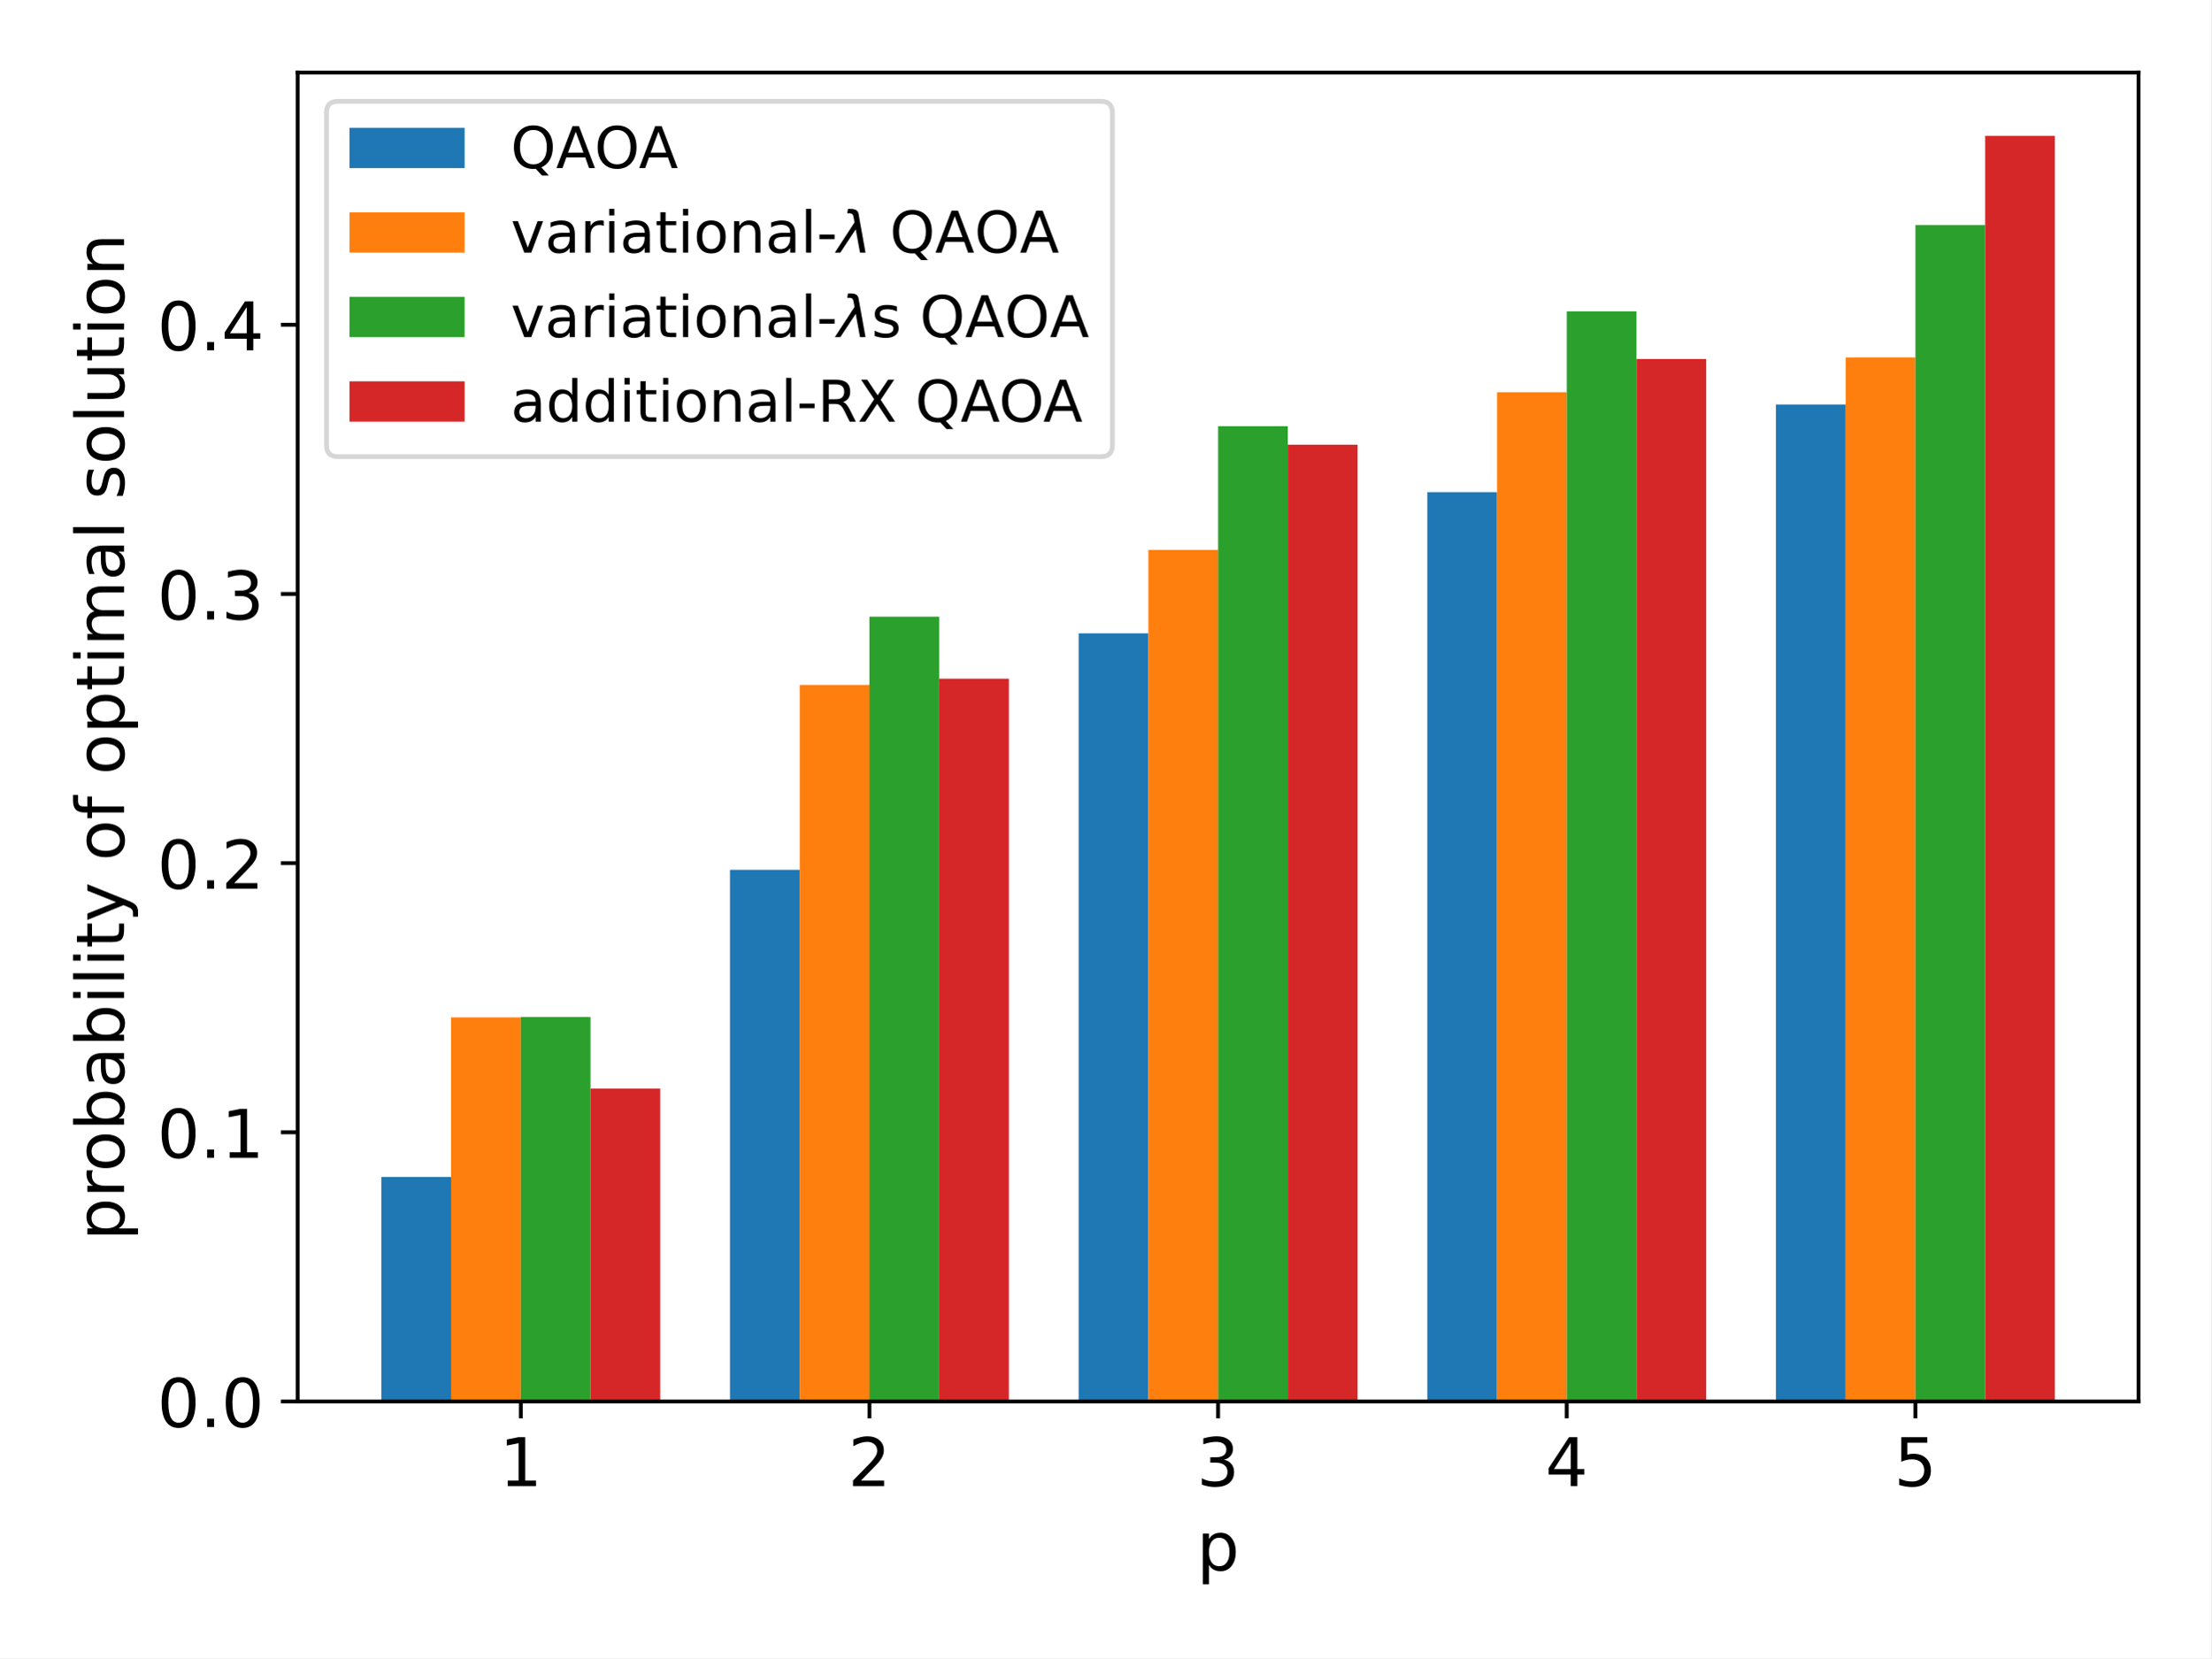
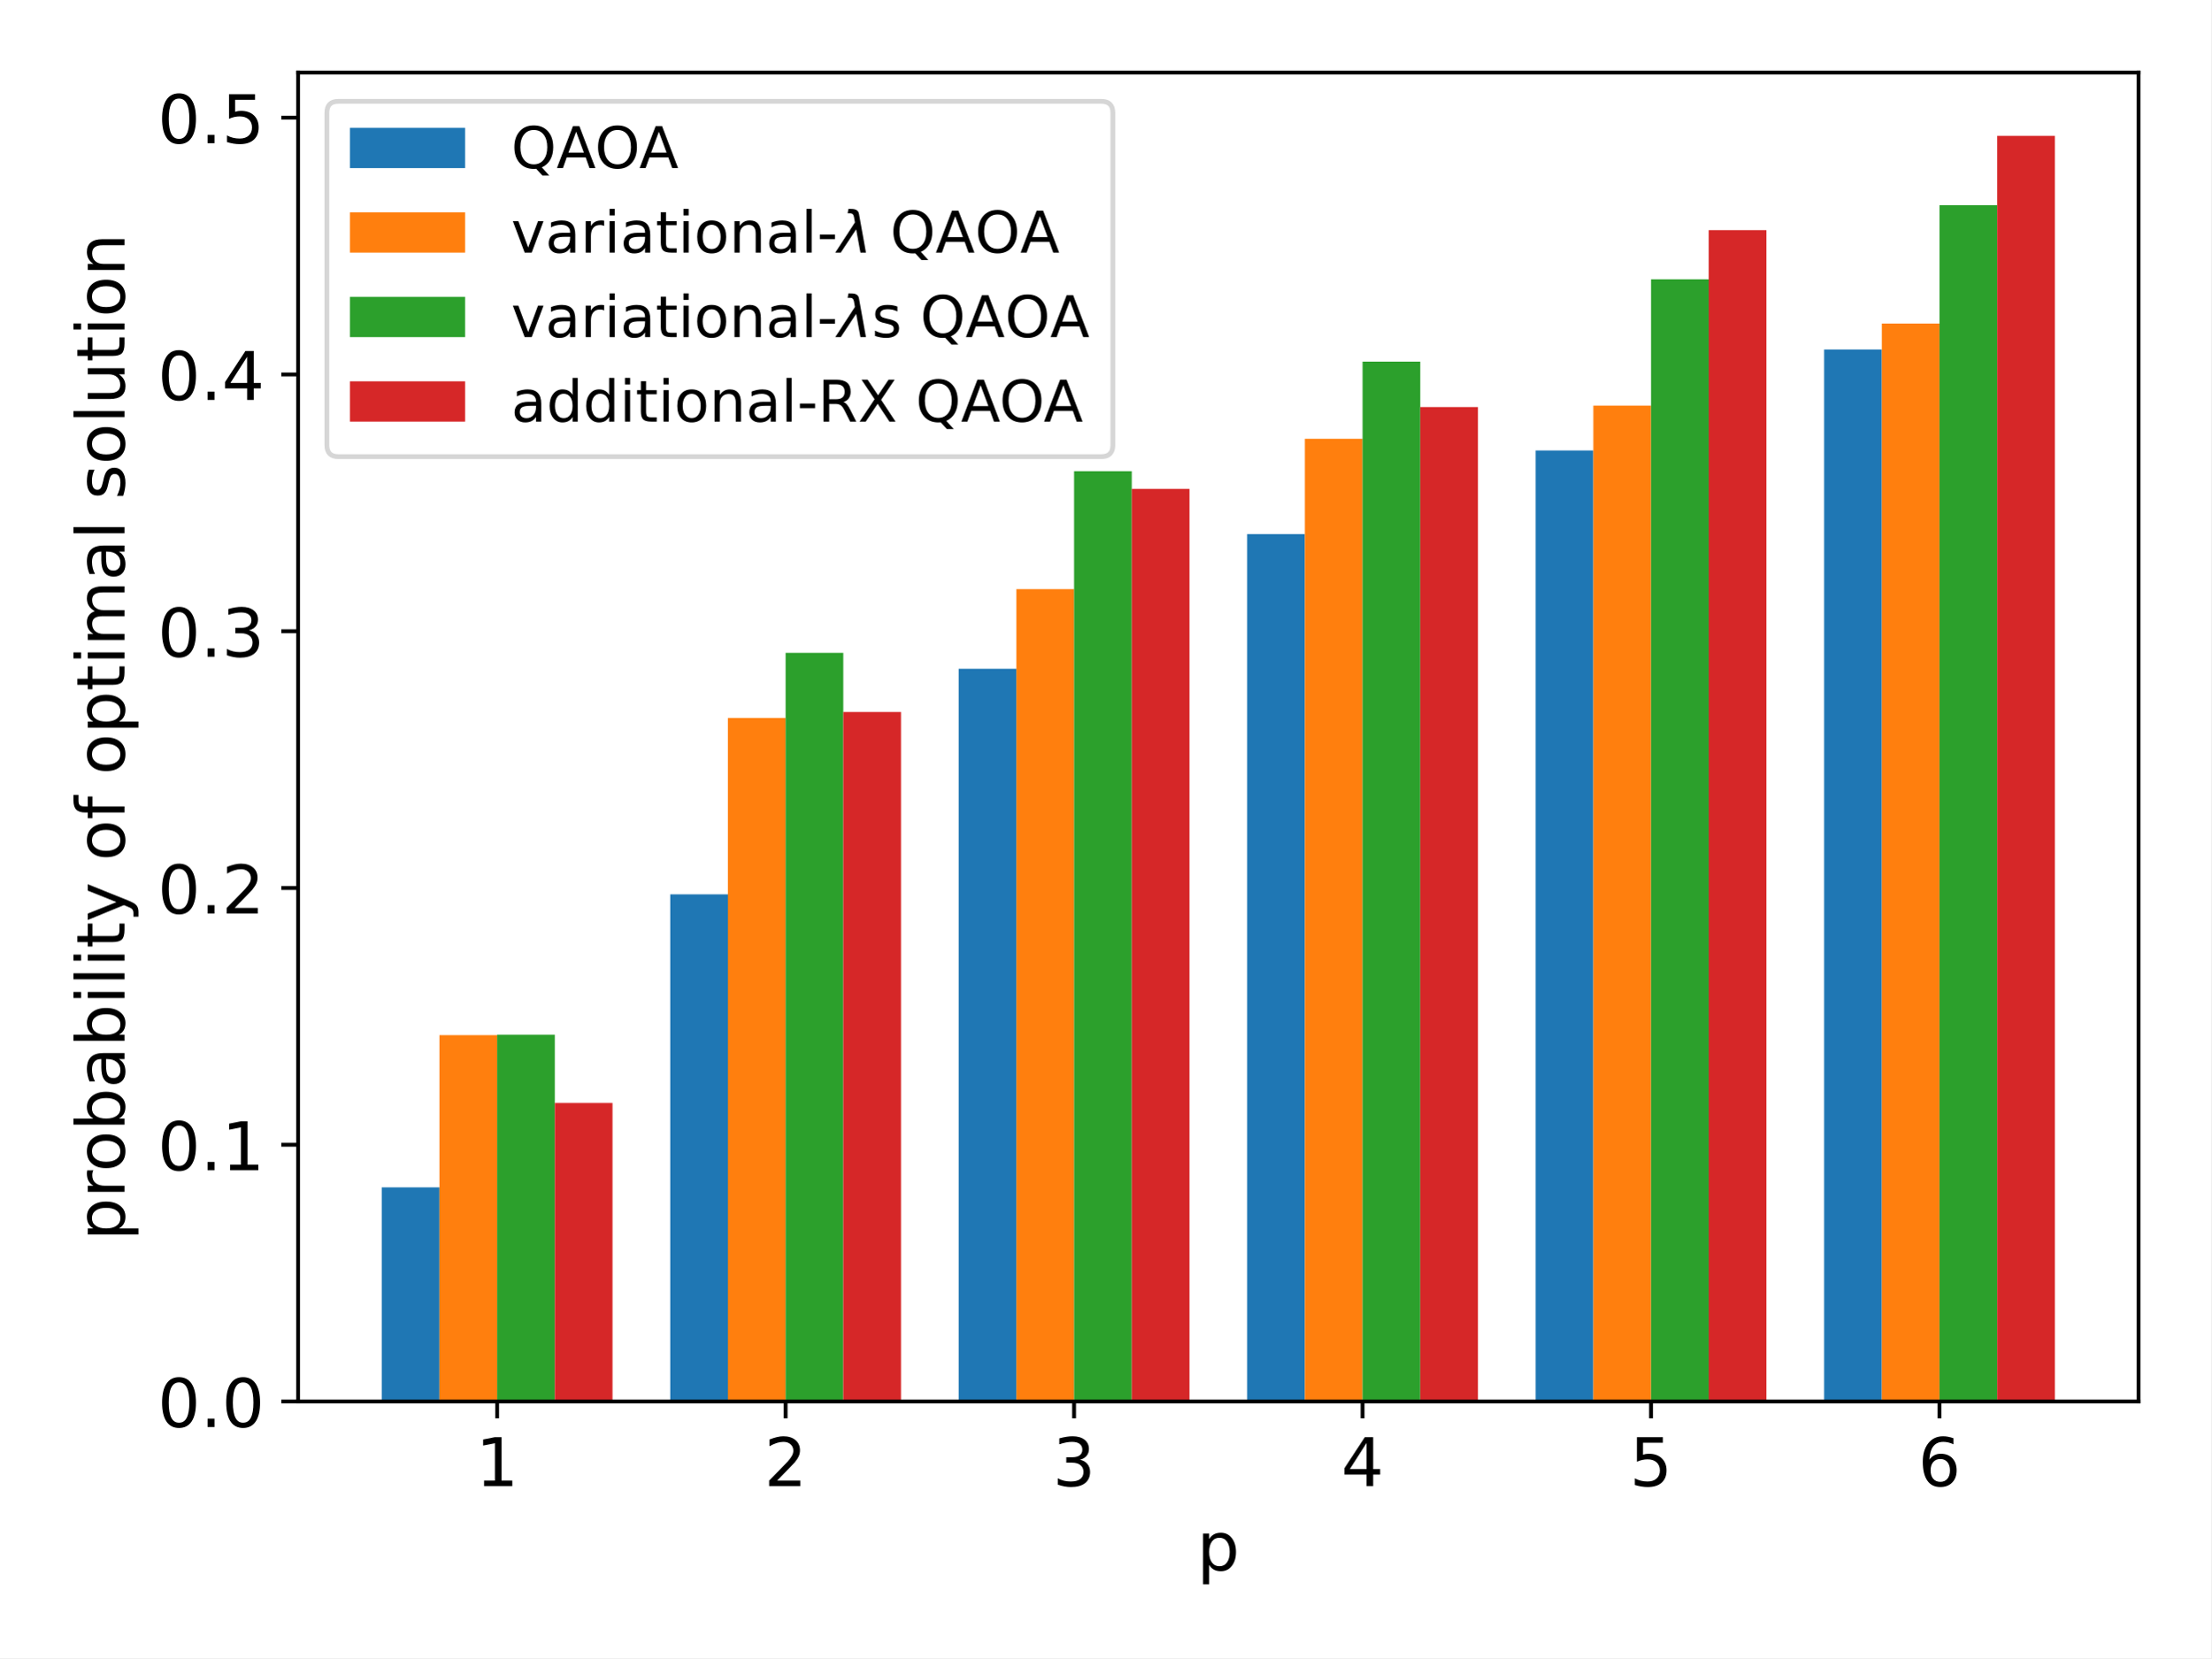
<svg xmlns="http://www.w3.org/2000/svg" xmlns:xlink="http://www.w3.org/1999/xlink" width="460.8pt" height="345.6pt" viewBox="0 0 460.8 345.6" version="1.1">
  <defs>
    <style type="text/css">*{stroke-linejoin: round; stroke-linecap: butt}</style>
  </defs>
  <g id="figure_1">
    <g id="patch_1">
      <path d="M 0 345.6  L 460.8 345.6  L 460.8 0  L 0 0  z " style="fill: #ffffff" />
    </g>
    <g id="axes_1">
      <g id="patch_2">
-         <path d="M 62.03 292.12  L 445.68 292.12  L 445.68 15.12  L 62.03 15.12  z " style="fill: #ffffff" />
+         <path d="M 62.12 292.12  L 445.68 292.12  L 445.68 15.12  L 62.12 15.12  z " style="fill: #ffffff" />
      </g>
      <g id="patch_3">
-         <path d="M 79.469 292.12  L 94.001 292.12  L 94.001 245.32  L 79.469 245.32  z " clip-path="url(#p5795b31e50)" style="fill: #1f77b4" />
+         <path d="M 79.555 292.12  L 91.578 292.12  L 91.578 247.479  L 79.555 247.479  z " clip-path="url(#p1ea54027b6)" style="fill: #1f77b4" />
      </g>
      <g id="patch_4">
-         <path d="M 152.13 292.12  L 166.662 292.12  L 166.662 181.302  L 152.13 181.302  z " clip-path="url(#p5795b31e50)" style="fill: #1f77b4" />
+         <path d="M 139.674 292.12  L 151.697 292.12  L 151.697 186.413  L 139.674 186.413  z " clip-path="url(#p1ea54027b6)" style="fill: #1f77b4" />
      </g>
      <g id="patch_5">
-         <path d="M 224.791 292.12  L 239.323 292.12  L 239.323 132.013  L 224.791 132.013  z " clip-path="url(#p5795b31e50)" style="fill: #1f77b4" />
+         <path d="M 199.793 292.12  L 211.817 292.12  L 211.817 139.397  L 199.793 139.397  z " clip-path="url(#p1ea54027b6)" style="fill: #1f77b4" />
      </g>
      <g id="patch_6">
-         <path d="M 297.452 292.12  L 311.984 292.12  L 311.984 102.574  L 297.452 102.574  z " clip-path="url(#p5795b31e50)" style="fill: #1f77b4" />
+         <path d="M 259.912 292.12  L 271.936 292.12  L 271.936 111.316  L 259.912 111.316  z " clip-path="url(#p1ea54027b6)" style="fill: #1f77b4" />
      </g>
      <g id="patch_7">
-         <path d="M 370.113 292.12  L 384.645 292.12  L 384.645 84.305  L 370.113 84.305  z " clip-path="url(#p5795b31e50)" style="fill: #1f77b4" />
+         <path d="M 320.031 292.12  L 332.055 292.12  L 332.055 93.889  L 320.031 93.889  z " clip-path="url(#p1ea54027b6)" style="fill: #1f77b4" />
      </g>
      <g id="patch_8">
-         <path d="M 94.001 292.12  L 108.533 292.12  L 108.533 212.054  L 94.001 212.054  z " clip-path="url(#p5795b31e50)" style="fill: #ff7f0e" />
+         <path d="M 380.15 292.12  L 392.174 292.12  L 392.174 72.842  L 380.15 72.842  z " clip-path="url(#p1ea54027b6)" style="fill: #1f77b4" />
      </g>
      <g id="patch_9">
-         <path d="M 166.662 292.12  L 181.194 292.12  L 181.194 142.756  L 166.662 142.756  z " clip-path="url(#p5795b31e50)" style="fill: #ff7f0e" />
+         <path d="M 91.578 292.12  L 103.602 292.12  L 103.602 215.747  L 91.578 215.747  z " clip-path="url(#p1ea54027b6)" style="fill: #ff7f0e" />
      </g>
      <g id="patch_10">
-         <path d="M 239.323 292.12  L 253.855 292.12  L 253.855 114.613  L 239.323 114.613  z " clip-path="url(#p5795b31e50)" style="fill: #ff7f0e" />
+         <path d="M 151.697 292.12  L 163.721 292.12  L 163.721 149.645  L 151.697 149.645  z " clip-path="url(#p1ea54027b6)" style="fill: #ff7f0e" />
      </g>
      <g id="patch_11">
-         <path d="M 311.984 292.12  L 326.516 292.12  L 326.516 81.758  L 311.984 81.758  z " clip-path="url(#p5795b31e50)" style="fill: #ff7f0e" />
+         <path d="M 211.817 292.12  L 223.84 292.12  L 223.84 122.799  L 211.817 122.799  z " clip-path="url(#p1ea54027b6)" style="fill: #ff7f0e" />
      </g>
      <g id="patch_12">
-         <path d="M 384.645 292.12  L 399.177 292.12  L 399.177 74.5  L 384.645 74.5  z " clip-path="url(#p5795b31e50)" style="fill: #ff7f0e" />
+         <path d="M 271.936 292.12  L 283.96 292.12  L 283.96 91.459  L 271.936 91.459  z " clip-path="url(#p1ea54027b6)" style="fill: #ff7f0e" />
      </g>
      <g id="patch_13">
-         <path d="M 108.533 292.12  L 123.065 292.12  L 123.065 211.984  L 108.533 211.984  z " clip-path="url(#p5795b31e50)" style="fill: #2ca02c" />
+         <path d="M 332.055 292.12  L 344.079 292.12  L 344.079 84.536  L 332.055 84.536  z " clip-path="url(#p1ea54027b6)" style="fill: #ff7f0e" />
      </g>
      <g id="patch_14">
-         <path d="M 181.194 292.12  L 195.726 292.12  L 195.726 128.535  L 181.194 128.535  z " clip-path="url(#p5795b31e50)" style="fill: #2ca02c" />
+         <path d="M 392.174 292.12  L 404.198 292.12  L 404.198 67.433  L 392.174 67.433  z " clip-path="url(#p1ea54027b6)" style="fill: #ff7f0e" />
      </g>
      <g id="patch_15">
-         <path d="M 253.855 292.12  L 268.387 292.12  L 268.387 88.836  L 253.855 88.836  z " clip-path="url(#p5795b31e50)" style="fill: #2ca02c" />
+         <path d="M 103.602 292.12  L 115.626 292.12  L 115.626 215.68  L 103.602 215.68  z " clip-path="url(#p1ea54027b6)" style="fill: #2ca02c" />
      </g>
      <g id="patch_16">
-         <path d="M 326.516 292.12  L 341.048 292.12  L 341.048 64.898  L 326.516 64.898  z " clip-path="url(#p5795b31e50)" style="fill: #2ca02c" />
+         <path d="M 163.721 292.12  L 175.745 292.12  L 175.745 136.08  L 163.721 136.08  z " clip-path="url(#p1ea54027b6)" style="fill: #2ca02c" />
      </g>
      <g id="patch_17">
-         <path d="M 399.177 292.12  L 413.709 292.12  L 413.709 46.9  L 399.177 46.9  z " clip-path="url(#p5795b31e50)" style="fill: #2ca02c" />
+         <path d="M 223.84 292.12  L 235.864 292.12  L 235.864 98.211  L 223.84 98.211  z " clip-path="url(#p1ea54027b6)" style="fill: #2ca02c" />
      </g>
      <g id="patch_18">
-         <path d="M 123.065 292.12  L 137.597 292.12  L 137.597 226.894  L 123.065 226.894  z " clip-path="url(#p5795b31e50)" style="fill: #d62728" />
+         <path d="M 283.96 292.12  L 295.983 292.12  L 295.983 75.378  L 283.96 75.378  z " clip-path="url(#p1ea54027b6)" style="fill: #2ca02c" />
      </g>
      <g id="patch_19">
-         <path d="M 195.726 292.12  L 210.258 292.12  L 210.258 141.458  L 195.726 141.458  z " clip-path="url(#p5795b31e50)" style="fill: #d62728" />
+         <path d="M 344.079 292.12  L 356.103 292.12  L 356.103 58.209  L 344.079 58.209  z " clip-path="url(#p1ea54027b6)" style="fill: #2ca02c" />
      </g>
      <g id="patch_20">
-         <path d="M 268.387 292.12  L 282.919 292.12  L 282.919 92.691  L 268.387 92.691  z " clip-path="url(#p5795b31e50)" style="fill: #d62728" />
+         <path d="M 404.198 292.12  L 416.222 292.12  L 416.222 42.761  L 404.198 42.761  z " clip-path="url(#p1ea54027b6)" style="fill: #2ca02c" />
      </g>
      <g id="patch_21">
-         <path d="M 341.048 292.12  L 355.58 292.12  L 355.58 74.822  L 341.048 74.822  z " clip-path="url(#p5795b31e50)" style="fill: #d62728" />
+         <path d="M 115.626 292.12  L 127.65 292.12  L 127.65 229.902  L 115.626 229.902  z " clip-path="url(#p1ea54027b6)" style="fill: #d62728" />
      </g>
      <g id="patch_22">
-         <path d="M 413.709 292.12  L 428.241 292.12  L 428.241 28.31  L 413.709 28.31  z " clip-path="url(#p5795b31e50)" style="fill: #d62728" />
+         <path d="M 175.745 292.12  L 187.769 292.12  L 187.769 148.407  L 175.745 148.407  z " clip-path="url(#p1ea54027b6)" style="fill: #d62728" />
+       </g>
+       <g id="patch_23">
+         <path d="M 235.864 292.12  L 247.888 292.12  L 247.888 101.888  L 235.864 101.888  z " clip-path="url(#p1ea54027b6)" style="fill: #d62728" />
+       </g>
+       <g id="patch_24">
+         <path d="M 295.983 292.12  L 308.007 292.12  L 308.007 84.844  L 295.983 84.844  z " clip-path="url(#p1ea54027b6)" style="fill: #d62728" />
+       </g>
+       <g id="patch_25">
+         <path d="M 356.103 292.12  L 368.126 292.12  L 368.126 47.97  L 356.103 47.97  z " clip-path="url(#p1ea54027b6)" style="fill: #d62728" />
+       </g>
+       <g id="patch_26">
+         <path d="M 416.222 292.12  L 428.245 292.12  L 428.245 28.31  L 416.222 28.31  z " clip-path="url(#p1ea54027b6)" style="fill: #d62728" />
      </g>
      <g id="matplotlib.axis_1">
        <g id="xtick_1">
          <g id="line2d_1">
            <defs>
-               <path id="mc6405a1796" d="M 0 0  L 0 3.5  " style="stroke: #000000; stroke-width: 0.8" />
-             </defs>
-             <g>
-               <use xlink:href="#mc6405a1796" x="108.533" y="292.12" style="stroke: #000000; stroke-width: 0.8" />
+               <path id="m0eef3b3034" d="M 0 0  L 0 3.5  " style="stroke: #000000; stroke-width: 0.8" />
+             </defs>
+             <g>
+               <use xlink:href="#m0eef3b3034" x="103.602" y="292.12" style="stroke: #000000; stroke-width: 0.8" />
            </g>
          </g>
          <g id="text_1">
-             <g transform="translate(104.0793 309.7578) scale(0.14 -0.14)">
+             <g transform="translate(99.14844 309.7578) scale(0.14 -0.14)">
              <defs>
                <path id="DejaVuSans-31" d="M 794 531  L 1825 531  L 1825 4091  L 703 3866  L 703 4441  L 1819 4666  L 2450 4666  L 2450 531  L 3481 531  L 3481 0  L 794 0  L 794 531  z " transform="scale(0.015625)" />
              </defs>
              <use xlink:href="#DejaVuSans-31" />
            </g>
          </g>
        </g>
        <g id="xtick_2">
          <g id="line2d_2">
            <g>
-               <use xlink:href="#mc6405a1796" x="181.194" y="292.12" style="stroke: #000000; stroke-width: 0.8" />
+               <use xlink:href="#m0eef3b3034" x="163.721" y="292.12" style="stroke: #000000; stroke-width: 0.8" />
            </g>
          </g>
          <g id="text_2">
-             <g transform="translate(176.7403 309.7578) scale(0.14 -0.14)">
+             <g transform="translate(159.2676 309.7578) scale(0.14 -0.14)">
              <defs>
                <path id="DejaVuSans-32" d="M 1228 531  L 3431 531  L 3431 0  L 469 0  L 469 531  Q 828 903 1448 1529  Q 2069 2156 2228 2338  Q 2531 2678 2651 2914  Q 2772 3150 2772 3378  Q 2772 3750 2511 3984  Q 2250 4219 1831 4219  Q 1534 4219 1204 4116  Q 875 4013 500 3803  L 500 4441  Q 881 4594 1212 4672  Q 1544 4750 1819 4750  Q 2544 4750 2975 4387  Q 3406 4025 3406 3419  Q 3406 3131 3298 2873  Q 3191 2616 2906 2266  Q 2828 2175 2409 1742  Q 1991 1309 1228 531  z " transform="scale(0.015625)" />
              </defs>
              <use xlink:href="#DejaVuSans-32" />
            </g>
          </g>
        </g>
        <g id="xtick_3">
          <g id="line2d_3">
            <g>
-               <use xlink:href="#mc6405a1796" x="253.855" y="292.12" style="stroke: #000000; stroke-width: 0.8" />
+               <use xlink:href="#m0eef3b3034" x="223.84" y="292.12" style="stroke: #000000; stroke-width: 0.8" />
            </g>
          </g>
          <g id="text_3">
-             <g transform="translate(249.4013 309.7578) scale(0.14 -0.14)">
+             <g transform="translate(219.3867 309.7578) scale(0.14 -0.14)">
              <defs>
                <path id="DejaVuSans-33" d="M 2597 2516  Q 3050 2419 3304 2112  Q 3559 1806 3559 1356  Q 3559 666 3084 287  Q 2609 -91 1734 -91  Q 1441 -91 1130 -33  Q 819 25 488 141  L 488 750  Q 750 597 1062 519  Q 1375 441 1716 441  Q 2309 441 2620 675  Q 2931 909 2931 1356  Q 2931 1769 2642 2001  Q 2353 2234 1838 2234  L 1294 2234  L 1294 2753  L 1863 2753  Q 2328 2753 2575 2939  Q 2822 3125 2822 3475  Q 2822 3834 2567 4026  Q 2313 4219 1838 4219  Q 1578 4219 1281 4162  Q 984 4106 628 3988  L 628 4550  Q 988 4650 1302 4700  Q 1616 4750 1894 4750  Q 2613 4750 3031 4423  Q 3450 4097 3450 3541  Q 3450 3153 3228 2886  Q 3006 2619 2597 2516  z " transform="scale(0.015625)" />
              </defs>
              <use xlink:href="#DejaVuSans-33" />
            </g>
          </g>
        </g>
        <g id="xtick_4">
          <g id="line2d_4">
            <g>
-               <use xlink:href="#mc6405a1796" x="326.516" y="292.12" style="stroke: #000000; stroke-width: 0.8" />
+               <use xlink:href="#m0eef3b3034" x="283.96" y="292.12" style="stroke: #000000; stroke-width: 0.8" />
            </g>
          </g>
          <g id="text_4">
-             <g transform="translate(322.0622 309.7578) scale(0.14 -0.14)">
+             <g transform="translate(279.5058 309.7578) scale(0.14 -0.14)">
              <defs>
                <path id="DejaVuSans-34" d="M 2419 4116  L 825 1625  L 2419 1625  L 2419 4116  z M 2253 4666  L 3047 4666  L 3047 1625  L 3713 1625  L 3713 1100  L 3047 1100  L 3047 0  L 2419 0  L 2419 1100  L 313 1100  L 313 1709  L 2253 4666  z " transform="scale(0.015625)" />
              </defs>
              <use xlink:href="#DejaVuSans-34" />
            </g>
          </g>
        </g>
        <g id="xtick_5">
          <g id="line2d_5">
            <g>
-               <use xlink:href="#mc6405a1796" x="399.177" y="292.12" style="stroke: #000000; stroke-width: 0.8" />
+               <use xlink:href="#m0eef3b3034" x="344.079" y="292.12" style="stroke: #000000; stroke-width: 0.8" />
            </g>
          </g>
          <g id="text_5">
-             <g transform="translate(394.7232 309.7578) scale(0.14 -0.14)">
+             <g transform="translate(339.6249 309.7578) scale(0.14 -0.14)">
              <defs>
                <path id="DejaVuSans-35" d="M 691 4666  L 3169 4666  L 3169 4134  L 1269 4134  L 1269 2991  Q 1406 3038 1543 3061  Q 1681 3084 1819 3084  Q 2600 3084 3056 2656  Q 3513 2228 3513 1497  Q 3513 744 3044 326  Q 2575 -91 1722 -91  Q 1428 -91 1123 -41  Q 819 9 494 109  L 494 744  Q 775 591 1075 516  Q 1375 441 1709 441  Q 2250 441 2565 725  Q 2881 1009 2881 1497  Q 2881 1984 2565 2268  Q 2250 2553 1709 2553  Q 1456 2553 1204 2497  Q 953 2441 691 2322  L 691 4666  z " transform="scale(0.015625)" />
              </defs>
              <use xlink:href="#DejaVuSans-35" />
            </g>
          </g>
        </g>
-         <g id="text_6">
-           <g transform="translate(249.4111 327.3072) scale(0.14 -0.14)">
+         <g id="xtick_6">
+           <g id="line2d_6">
+             <g>
+               <use xlink:href="#m0eef3b3034" x="404.198" y="292.12" style="stroke: #000000; stroke-width: 0.8" />
+             </g>
+           </g>
+           <g id="text_6">
+             <g transform="translate(399.7441 309.7578) scale(0.14 -0.14)">
+               <defs>
+                 <path id="DejaVuSans-36" d="M 2113 2584  Q 1688 2584 1439 2293  Q 1191 2003 1191 1497  Q 1191 994 1439 701  Q 1688 409 2113 409  Q 2538 409 2786 701  Q 3034 994 3034 1497  Q 3034 2003 2786 2293  Q 2538 2584 2113 2584  z M 3366 4563  L 3366 3988  Q 3128 4100 2886 4159  Q 2644 4219 2406 4219  Q 1781 4219 1451 3797  Q 1122 3375 1075 2522  Q 1259 2794 1537 2939  Q 1816 3084 2150 3084  Q 2853 3084 3261 2657  Q 3669 2231 3669 1497  Q 3669 778 3244 343  Q 2819 -91 2113 -91  Q 1303 -91 875 529  Q 447 1150 447 2328  Q 447 3434 972 4092  Q 1497 4750 2381 4750  Q 2619 4750 2861 4703  Q 3103 4656 3366 4563  z " transform="scale(0.015625)" />
+               </defs>
+               <use xlink:href="#DejaVuSans-36" />
+             </g>
+           </g>
+         </g>
+         <g id="text_7">
+           <g transform="translate(249.4561 327.3072) scale(0.14 -0.14)">
            <defs>
              <path id="DejaVuSans-70" d="M 1159 525  L 1159 -1331  L 581 -1331  L 581 3500  L 1159 3500  L 1159 2969  Q 1341 3281 1617 3432  Q 1894 3584 2278 3584  Q 2916 3584 3314 3078  Q 3713 2572 3713 1747  Q 3713 922 3314 415  Q 2916 -91 2278 -91  Q 1894 -91 1617 61  Q 1341 213 1159 525  z M 3116 1747  Q 3116 2381 2855 2742  Q 2594 3103 2138 3103  Q 1681 3103 1420 2742  Q 1159 2381 1159 1747  Q 1159 1113 1420 752  Q 1681 391 2138 391  Q 2594 391 2855 752  Q 3116 1113 3116 1747  z " transform="scale(0.015625)" />
            </defs>
            <use xlink:href="#DejaVuSans-70" />
          </g>
        </g>
      </g>
      <g id="matplotlib.axis_2">
        <g id="ytick_1">
-           <g id="line2d_6">
-             <defs>
-               <path id="mffcfb504bf" d="M 0 0  L -3.5 0  " style="stroke: #000000; stroke-width: 0.8" />
-             </defs>
-             <g>
-               <use xlink:href="#mffcfb504bf" x="62.03" y="292.12" style="stroke: #000000; stroke-width: 0.8" />
-             </g>
-           </g>
-           <g id="text_7">
-             <g transform="translate(32.76562 297.4389) scale(0.14 -0.14)">
+           <g id="line2d_7">
+             <defs>
+               <path id="m952c0a3dad" d="M 0 0  L -3.5 0  " style="stroke: #000000; stroke-width: 0.8" />
+             </defs>
+             <g>
+               <use xlink:href="#m952c0a3dad" x="62.12" y="292.12" style="stroke: #000000; stroke-width: 0.8" />
+             </g>
+           </g>
+           <g id="text_8">
+             <g transform="translate(32.85563 297.4389) scale(0.14 -0.14)">
              <defs>
                <path id="DejaVuSans-30" d="M 2034 4250  Q 1547 4250 1301 3770  Q 1056 3291 1056 2328  Q 1056 1369 1301 889  Q 1547 409 2034 409  Q 2525 409 2770 889  Q 3016 1369 3016 2328  Q 3016 3291 2770 3770  Q 2525 4250 2034 4250  z M 2034 4750  Q 2819 4750 3233 4129  Q 3647 3509 3647 2328  Q 3647 1150 3233 529  Q 2819 -91 2034 -91  Q 1250 -91 836 529  Q 422 1150 422 2328  Q 422 3509 836 4129  Q 1250 4750 2034 4750  z " transform="scale(0.015625)" />
                <path id="DejaVuSans-2e" d="M 684 794  L 1344 794  L 1344 0  L 684 0  L 684 794  z " transform="scale(0.015625)" />
              </defs>
              <use xlink:href="#DejaVuSans-30" />
              <use xlink:href="#DejaVuSans-2e" x="63.623" />
              <use xlink:href="#DejaVuSans-30" x="95.41" />
            </g>
          </g>
        </g>
        <g id="ytick_2">
-           <g id="line2d_7">
-             <g>
-               <use xlink:href="#mffcfb504bf" x="62.03" y="236.013" style="stroke: #000000; stroke-width: 0.8" />
-             </g>
-           </g>
-           <g id="text_8">
-             <g transform="translate(32.76562 241.3319) scale(0.14 -0.14)">
+           <g id="line2d_8">
+             <g>
+               <use xlink:href="#m952c0a3dad" x="62.12" y="238.601" style="stroke: #000000; stroke-width: 0.8" />
+             </g>
+           </g>
+           <g id="text_9">
+             <g transform="translate(32.85563 243.9195) scale(0.14 -0.14)">
              <use xlink:href="#DejaVuSans-30" />
              <use xlink:href="#DejaVuSans-2e" x="63.623" />
              <use xlink:href="#DejaVuSans-31" x="95.41" />
            </g>
          </g>
        </g>
        <g id="ytick_3">
-           <g id="line2d_8">
-             <g>
-               <use xlink:href="#mffcfb504bf" x="62.03" y="179.906" style="stroke: #000000; stroke-width: 0.8" />
-             </g>
-           </g>
-           <g id="text_9">
-             <g transform="translate(32.76562 185.2249) scale(0.14 -0.14)">
+           <g id="line2d_9">
+             <g>
+               <use xlink:href="#m952c0a3dad" x="62.12" y="185.081" style="stroke: #000000; stroke-width: 0.8" />
+             </g>
+           </g>
+           <g id="text_10">
+             <g transform="translate(32.85563 190.4001) scale(0.14 -0.14)">
              <use xlink:href="#DejaVuSans-30" />
              <use xlink:href="#DejaVuSans-2e" x="63.623" />
              <use xlink:href="#DejaVuSans-32" x="95.41" />
            </g>
          </g>
        </g>
        <g id="ytick_4">
-           <g id="line2d_9">
-             <g>
-               <use xlink:href="#mffcfb504bf" x="62.03" y="123.799" style="stroke: #000000; stroke-width: 0.8" />
-             </g>
-           </g>
-           <g id="text_10">
-             <g transform="translate(32.76562 129.1179) scale(0.14 -0.14)">
+           <g id="line2d_10">
+             <g>
+               <use xlink:href="#m952c0a3dad" x="62.12" y="131.562" style="stroke: #000000; stroke-width: 0.8" />
+             </g>
+           </g>
+           <g id="text_11">
+             <g transform="translate(32.85563 136.8807) scale(0.14 -0.14)">
              <use xlink:href="#DejaVuSans-30" />
              <use xlink:href="#DejaVuSans-2e" x="63.623" />
              <use xlink:href="#DejaVuSans-33" x="95.41" />
            </g>
          </g>
        </g>
        <g id="ytick_5">
-           <g id="line2d_10">
-             <g>
-               <use xlink:href="#mffcfb504bf" x="62.03" y="67.692" style="stroke: #000000; stroke-width: 0.8" />
-             </g>
-           </g>
-           <g id="text_11">
-             <g transform="translate(32.76562 73.01092) scale(0.14 -0.14)">
+           <g id="line2d_11">
+             <g>
+               <use xlink:href="#m952c0a3dad" x="62.12" y="78.042" style="stroke: #000000; stroke-width: 0.8" />
+             </g>
+           </g>
+           <g id="text_12">
+             <g transform="translate(32.85563 83.36134) scale(0.14 -0.14)">
              <use xlink:href="#DejaVuSans-30" />
              <use xlink:href="#DejaVuSans-2e" x="63.623" />
              <use xlink:href="#DejaVuSans-34" x="95.41" />
            </g>
          </g>
        </g>
-         <g id="text_12">
-           <g transform="translate(25.85406 258.5752) rotate(-90) scale(0.14 -0.14)">
+         <g id="ytick_6">
+           <g id="line2d_12">
+             <g>
+               <use xlink:href="#m952c0a3dad" x="62.12" y="24.523" style="stroke: #000000; stroke-width: 0.8" />
+             </g>
+           </g>
+           <g id="text_13">
+             <g transform="translate(32.85563 29.84195) scale(0.14 -0.14)">
+               <use xlink:href="#DejaVuSans-30" />
+               <use xlink:href="#DejaVuSans-2e" x="63.623" />
+               <use xlink:href="#DejaVuSans-35" x="95.41" />
+             </g>
+           </g>
+         </g>
+         <g id="text_14">
+           <g transform="translate(25.94406 258.5752) rotate(-90) scale(0.14 -0.14)">
            <defs>
              <path id="DejaVuSans-72" d="M 2631 2963  Q 2534 3019 2420 3045  Q 2306 3072 2169 3072  Q 1681 3072 1420 2755  Q 1159 2438 1159 1844  L 1159 0  L 581 0  L 581 3500  L 1159 3500  L 1159 2956  Q 1341 3275 1631 3429  Q 1922 3584 2338 3584  Q 2397 3584 2469 3576  Q 2541 3569 2628 3553  L 2631 2963  z " transform="scale(0.015625)" />
              <path id="DejaVuSans-6f" d="M 1959 3097  Q 1497 3097 1228 2736  Q 959 2375 959 1747  Q 959 1119 1226 758  Q 1494 397 1959 397  Q 2419 397 2687 759  Q 2956 1122 2956 1747  Q 2956 2369 2687 2733  Q 2419 3097 1959 3097  z M 1959 3584  Q 2709 3584 3137 3096  Q 3566 2609 3566 1747  Q 3566 888 3137 398  Q 2709 -91 1959 -91  Q 1206 -91 779 398  Q 353 888 353 1747  Q 353 2609 779 3096  Q 1206 3584 1959 3584  z " transform="scale(0.015625)" />
              <path id="DejaVuSans-62" d="M 3116 1747  Q 3116 2381 2855 2742  Q 2594 3103 2138 3103  Q 1681 3103 1420 2742  Q 1159 2381 1159 1747  Q 1159 1113 1420 752  Q 1681 391 2138 391  Q 2594 391 2855 752  Q 3116 1113 3116 1747  z M 1159 2969  Q 1341 3281 1617 3432  Q 1894 3584 2278 3584  Q 2916 3584 3314 3078  Q 3713 2572 3713 1747  Q 3713 922 3314 415  Q 2916 -91 2278 -91  Q 1894 -91 1617 61  Q 1341 213 1159 525  L 1159 0  L 581 0  L 581 4863  L 1159 4863  L 1159 2969  z " transform="scale(0.015625)" />
              <path id="DejaVuSans-61" d="M 2194 1759  Q 1497 1759 1228 1600  Q 959 1441 959 1056  Q 959 750 1161 570  Q 1363 391 1709 391  Q 2188 391 2477 730  Q 2766 1069 2766 1631  L 2766 1759  L 2194 1759  z M 3341 1997  L 3341 0  L 2766 0  L 2766 531  Q 2569 213 2275 61  Q 1981 -91 1556 -91  Q 1019 -91 701 211  Q 384 513 384 1019  Q 384 1609 779 1909  Q 1175 2209 1959 2209  L 2766 2209  L 2766 2266  Q 2766 2663 2505 2880  Q 2244 3097 1772 3097  Q 1472 3097 1187 3025  Q 903 2953 641 2809  L 641 3341  Q 956 3463 1253 3523  Q 1550 3584 1831 3584  Q 2591 3584 2966 3190  Q 3341 2797 3341 1997  z " transform="scale(0.015625)" />
              <path id="DejaVuSans-69" d="M 603 3500  L 1178 3500  L 1178 0  L 603 0  L 603 3500  z M 603 4863  L 1178 4863  L 1178 4134  L 603 4134  L 603 4863  z " transform="scale(0.015625)" />
              <path id="DejaVuSans-6c" d="M 603 4863  L 1178 4863  L 1178 0  L 603 0  L 603 4863  z " transform="scale(0.015625)" />
              <path id="DejaVuSans-74" d="M 1172 4494  L 1172 3500  L 2356 3500  L 2356 3053  L 1172 3053  L 1172 1153  Q 1172 725 1289 603  Q 1406 481 1766 481  L 2356 481  L 2356 0  L 1766 0  Q 1100 0 847 248  Q 594 497 594 1153  L 594 3053  L 172 3053  L 172 3500  L 594 3500  L 594 4494  L 1172 4494  z " transform="scale(0.015625)" />
              <path id="DejaVuSans-79" d="M 2059 -325  Q 1816 -950 1584 -1140  Q 1353 -1331 966 -1331  L 506 -1331  L 506 -850  L 844 -850  Q 1081 -850 1212 -737  Q 1344 -625 1503 -206  L 1606 56  L 191 3500  L 800 3500  L 1894 763  L 2988 3500  L 3597 3500  L 2059 -325  z " transform="scale(0.015625)" />
              <path id="DejaVuSans-20" transform="scale(0.015625)" />
              <path id="DejaVuSans-66" d="M 2375 4863  L 2375 4384  L 1825 4384  Q 1516 4384 1395 4259  Q 1275 4134 1275 3809  L 1275 3500  L 2222 3500  L 2222 3053  L 1275 3053  L 1275 0  L 697 0  L 697 3053  L 147 3053  L 147 3500  L 697 3500  L 697 3744  Q 697 4328 969 4595  Q 1241 4863 1831 4863  L 2375 4863  z " transform="scale(0.015625)" />
              <path id="DejaVuSans-6d" d="M 3328 2828  Q 3544 3216 3844 3400  Q 4144 3584 4550 3584  Q 5097 3584 5394 3201  Q 5691 2819 5691 2113  L 5691 0  L 5113 0  L 5113 2094  Q 5113 2597 4934 2840  Q 4756 3084 4391 3084  Q 3944 3084 3684 2787  Q 3425 2491 3425 1978  L 3425 0  L 2847 0  L 2847 2094  Q 2847 2600 2669 2842  Q 2491 3084 2119 3084  Q 1678 3084 1418 2786  Q 1159 2488 1159 1978  L 1159 0  L 581 0  L 581 3500  L 1159 3500  L 1159 2956  Q 1356 3278 1631 3431  Q 1906 3584 2284 3584  Q 2666 3584 2933 3390  Q 3200 3197 3328 2828  z " transform="scale(0.015625)" />
              <path id="DejaVuSans-73" d="M 2834 3397  L 2834 2853  Q 2591 2978 2328 3040  Q 2066 3103 1784 3103  Q 1356 3103 1142 2972  Q 928 2841 928 2578  Q 928 2378 1081 2264  Q 1234 2150 1697 2047  L 1894 2003  Q 2506 1872 2764 1633  Q 3022 1394 3022 966  Q 3022 478 2636 193  Q 2250 -91 1575 -91  Q 1294 -91 989 -36  Q 684 19 347 128  L 347 722  Q 666 556 975 473  Q 1284 391 1588 391  Q 1994 391 2212 530  Q 2431 669 2431 922  Q 2431 1156 2273 1281  Q 2116 1406 1581 1522  L 1381 1569  Q 847 1681 609 1914  Q 372 2147 372 2553  Q 372 3047 722 3315  Q 1072 3584 1716 3584  Q 2034 3584 2315 3537  Q 2597 3491 2834 3397  z " transform="scale(0.015625)" />
              <path id="DejaVuSans-75" d="M 544 1381  L 544 3500  L 1119 3500  L 1119 1403  Q 1119 906 1312 657  Q 1506 409 1894 409  Q 2359 409 2629 706  Q 2900 1003 2900 1516  L 2900 3500  L 3475 3500  L 3475 0  L 2900 0  L 2900 538  Q 2691 219 2414 64  Q 2138 -91 1772 -91  Q 1169 -91 856 284  Q 544 659 544 1381  z M 1991 3584  L 1991 3584  z " transform="scale(0.015625)" />
              <path id="DejaVuSans-6e" d="M 3513 2113  L 3513 0  L 2938 0  L 2938 2094  Q 2938 2591 2744 2837  Q 2550 3084 2163 3084  Q 1697 3084 1428 2787  Q 1159 2491 1159 1978  L 1159 0  L 581 0  L 581 3500  L 1159 3500  L 1159 2956  Q 1366 3272 1645 3428  Q 1925 3584 2291 3584  Q 2894 3584 3203 3211  Q 3513 2838 3513 2113  z " transform="scale(0.015625)" />
            </defs>
            <use xlink:href="#DejaVuSans-70" />
            <use xlink:href="#DejaVuSans-72" x="63.477" />
            <use xlink:href="#DejaVuSans-6f" x="102.34" />
            <use xlink:href="#DejaVuSans-62" x="163.521" />
            <use xlink:href="#DejaVuSans-61" x="226.998" />
            <use xlink:href="#DejaVuSans-62" x="288.277" />
            <use xlink:href="#DejaVuSans-69" x="351.754" />
            <use xlink:href="#DejaVuSans-6c" x="379.537" />
            <use xlink:href="#DejaVuSans-69" x="407.32" />
            <use xlink:href="#DejaVuSans-74" x="435.104" />
            <use xlink:href="#DejaVuSans-79" x="474.312" />
            <use xlink:href="#DejaVuSans-20" x="533.492" />
            <use xlink:href="#DejaVuSans-6f" x="565.279" />
            <use xlink:href="#DejaVuSans-66" x="626.461" />
            <use xlink:href="#DejaVuSans-20" x="661.666" />
            <use xlink:href="#DejaVuSans-6f" x="693.453" />
            <use xlink:href="#DejaVuSans-70" x="754.635" />
            <use xlink:href="#DejaVuSans-74" x="818.111" />
            <use xlink:href="#DejaVuSans-69" x="857.32" />
            <use xlink:href="#DejaVuSans-6d" x="885.104" />
            <use xlink:href="#DejaVuSans-61" x="982.516" />
            <use xlink:href="#DejaVuSans-6c" x="1043.795" />
            <use xlink:href="#DejaVuSans-20" x="1071.578" />
            <use xlink:href="#DejaVuSans-73" x="1103.365" />
            <use xlink:href="#DejaVuSans-6f" x="1155.465" />
            <use xlink:href="#DejaVuSans-6c" x="1216.646" />
            <use xlink:href="#DejaVuSans-75" x="1244.43" />
            <use xlink:href="#DejaVuSans-74" x="1307.809" />
            <use xlink:href="#DejaVuSans-69" x="1347.018" />
            <use xlink:href="#DejaVuSans-6f" x="1374.801" />
            <use xlink:href="#DejaVuSans-6e" x="1435.982" />
          </g>
        </g>
      </g>
-       <g id="patch_23">
-         <path d="M 62.03 292.12  L 62.03 15.12  " style="fill: none; stroke: #000000; stroke-width: 0.8; stroke-linejoin: miter; stroke-linecap: square" />
-       </g>
-       <g id="patch_24">
+       <g id="patch_27">
+         <path d="M 62.12 292.12  L 62.12 15.12  " style="fill: none; stroke: #000000; stroke-width: 0.8; stroke-linejoin: miter; stroke-linecap: square" />
+       </g>
+       <g id="patch_28">
        <path d="M 445.68 292.12  L 445.68 15.12  " style="fill: none; stroke: #000000; stroke-width: 0.8; stroke-linejoin: miter; stroke-linecap: square" />
      </g>
-       <g id="patch_25">
-         <path d="M 62.03 292.12  L 445.68 292.12  " style="fill: none; stroke: #000000; stroke-width: 0.8; stroke-linejoin: miter; stroke-linecap: square" />
-       </g>
-       <g id="patch_26">
-         <path d="M 62.03 15.12  L 445.68 15.12  " style="fill: none; stroke: #000000; stroke-width: 0.8; stroke-linejoin: miter; stroke-linecap: square" />
+       <g id="patch_29">
+         <path d="M 62.12 292.12  L 445.68 292.12  " style="fill: none; stroke: #000000; stroke-width: 0.8; stroke-linejoin: miter; stroke-linecap: square" />
+       </g>
+       <g id="patch_30">
+         <path d="M 62.12 15.12  L 445.68 15.12  " style="fill: none; stroke: #000000; stroke-width: 0.8; stroke-linejoin: miter; stroke-linecap: square" />
      </g>
      <g id="legend_1">
-         <g id="patch_27">
-           <path d="M 70.43 95.175  L 229.43 95.175  Q 231.83 95.175 231.83 92.775  L 231.83 23.52  Q 231.83 21.12 229.43 21.12  L 70.43 21.12  Q 68.03 21.12 68.03 23.52  L 68.03 92.775  Q 68.03 95.175 70.43 95.175  z " style="fill: #ffffff; opacity: 0.8; stroke: #cccccc; stroke-linejoin: miter" />
-         </g>
-         <g id="patch_28">
-           <path d="M 72.83 35.038  L 96.83 35.038  L 96.83 26.638  L 72.83 26.638  z " style="fill: #1f77b4" />
-         </g>
-         <g id="text_13">
-           <g transform="translate(106.43 35.03813) scale(0.12 -0.12)">
+         <g id="patch_31">
+           <path d="M 70.52 95.175  L 229.52 95.175  Q 231.92 95.175 231.92 92.775  L 231.92 23.52  Q 231.92 21.12 229.52 21.12  L 70.52 21.12  Q 68.12 21.12 68.12 23.52  L 68.12 92.775  Q 68.12 95.175 70.52 95.175  z " style="fill: #ffffff; opacity: 0.8; stroke: #cccccc; stroke-linejoin: miter" />
+         </g>
+         <g id="patch_32">
+           <path d="M 72.92 35.038  L 96.92 35.038  L 96.92 26.638  L 72.92 26.638  z " style="fill: #1f77b4" />
+         </g>
+         <g id="text_15">
+           <g transform="translate(106.52 35.03813) scale(0.12 -0.12)">
            <defs>
              <path id="DejaVuSans-51" d="M 2522 4238  Q 1834 4238 1429 3725  Q 1025 3213 1025 2328  Q 1025 1447 1429 934  Q 1834 422 2522 422  Q 3209 422 3611 934  Q 4013 1447 4013 2328  Q 4013 3213 3611 3725  Q 3209 4238 2522 4238  z M 3406 84  L 4238 -825  L 3475 -825  L 2784 -78  Q 2681 -84 2626 -87  Q 2572 -91 2522 -91  Q 1538 -91 948 567  Q 359 1225 359 2328  Q 359 3434 948 4092  Q 1538 4750 2522 4750  Q 3503 4750 4090 4092  Q 4678 3434 4678 2328  Q 4678 1516 4351 937  Q 4025 359 3406 84  z " transform="scale(0.015625)" />
              <path id="DejaVuSans-41" d="M 2188 4044  L 1331 1722  L 3047 1722  L 2188 4044  z M 1831 4666  L 2547 4666  L 4325 0  L 3669 0  L 3244 1197  L 1141 1197  L 716 0  L 50 0  L 1831 4666  z " transform="scale(0.015625)" />
              <path id="DejaVuSans-4f" d="M 2522 4238  Q 1834 4238 1429 3725  Q 1025 3213 1025 2328  Q 1025 1447 1429 934  Q 1834 422 2522 422  Q 3209 422 3611 934  Q 4013 1447 4013 2328  Q 4013 3213 3611 3725  Q 3209 4238 2522 4238  z M 2522 4750  Q 3503 4750 4090 4092  Q 4678 3434 4678 2328  Q 4678 1225 4090 567  Q 3503 -91 2522 -91  Q 1538 -91 948 565  Q 359 1222 359 2328  Q 359 3434 948 4092  Q 1538 4750 2522 4750  z " transform="scale(0.015625)" />
            </defs>
            <use xlink:href="#DejaVuSans-51" />
            <use xlink:href="#DejaVuSans-41" x="78.711" />
            <use xlink:href="#DejaVuSans-4f" x="145.369" />
            <use xlink:href="#DejaVuSans-41" x="222.33" />
          </g>
        </g>
-         <g id="patch_29">
-           <path d="M 72.83 52.652  L 96.83 52.652  L 96.83 44.252  L 72.83 44.252  z " style="fill: #ff7f0e" />
-         </g>
-         <g id="text_14">
-           <g transform="translate(106.43 52.65187) scale(0.12 -0.12)">
+         <g id="patch_33">
+           <path d="M 72.92 52.652  L 96.92 52.652  L 96.92 44.252  L 72.92 44.252  z " style="fill: #ff7f0e" />
+         </g>
+         <g id="text_16">
+           <g transform="translate(106.52 52.65187) scale(0.12 -0.12)">
            <defs>
              <path id="DejaVuSans-76" d="M 191 3500  L 800 3500  L 1894 563  L 2988 3500  L 3597 3500  L 2284 0  L 1503 0  L 191 3500  z " transform="scale(0.015625)" />
              <path id="DejaVuSans-2d" d="M 313 2009  L 1997 2009  L 1997 1497  L 313 1497  L 313 2009  z " transform="scale(0.015625)" />
              <path id="DejaVuSans-Oblique-3bb" d="M 2350 4316  L 3125 0  L 2516 0  L 2038 2588  L 328 0  L -281 0  L 1903 3356  L 1794 3975  Q 1725 4369 1391 4369  L 1091 4369  L 1184 4863  L 1550 4856  Q 2253 4847 2350 4316  z " transform="scale(0.015625)" />
            </defs>
            <use xlink:href="#DejaVuSans-76" transform="translate(0 0.015625)" />
            <use xlink:href="#DejaVuSans-61" transform="translate(59.17969 0.015625)" />
            <use xlink:href="#DejaVuSans-72" transform="translate(120.459 0.015625)" />
            <use xlink:href="#DejaVuSans-69" transform="translate(161.5723 0.015625)" />
            <use xlink:href="#DejaVuSans-61" transform="translate(189.3555 0.015625)" />
            <use xlink:href="#DejaVuSans-74" transform="translate(250.6348 0.015625)" />
            <use xlink:href="#DejaVuSans-69" transform="translate(289.8438 0.015625)" />
            <use xlink:href="#DejaVuSans-6f" transform="translate(317.627 0.015625)" />
            <use xlink:href="#DejaVuSans-6e" transform="translate(378.8086 0.015625)" />
            <use xlink:href="#DejaVuSans-61" transform="translate(442.1875 0.015625)" />
            <use xlink:href="#DejaVuSans-6c" transform="translate(503.4668 0.015625)" />
            <use xlink:href="#DejaVuSans-2d" transform="translate(531.25 0.015625)" />
            <use xlink:href="#DejaVuSans-Oblique-3bb" transform="translate(567.334 0.015625)" />
            <use xlink:href="#DejaVuSans-20" transform="translate(626.5137 0.015625)" />
            <use xlink:href="#DejaVuSans-51" transform="translate(658.3008 0.015625)" />
            <use xlink:href="#DejaVuSans-41" transform="translate(737.0117 0.015625)" />
            <use xlink:href="#DejaVuSans-4f" transform="translate(805.4199 0.015625)" />
            <use xlink:href="#DejaVuSans-41" transform="translate(884.1309 0.015625)" />
          </g>
        </g>
-         <g id="patch_30">
-           <path d="M 72.83 70.266  L 96.83 70.266  L 96.83 61.866  L 72.83 61.866  z " style="fill: #2ca02c" />
-         </g>
-         <g id="text_15">
-           <g transform="translate(106.43 70.26562) scale(0.12 -0.12)">
+         <g id="patch_34">
+           <path d="M 72.92 70.266  L 96.92 70.266  L 96.92 61.866  L 72.92 61.866  z " style="fill: #2ca02c" />
+         </g>
+         <g id="text_17">
+           <g transform="translate(106.52 70.26562) scale(0.12 -0.12)">
            <use xlink:href="#DejaVuSans-76" transform="translate(0 0.015625)" />
            <use xlink:href="#DejaVuSans-61" transform="translate(59.17969 0.015625)" />
            <use xlink:href="#DejaVuSans-72" transform="translate(120.459 0.015625)" />
            <use xlink:href="#DejaVuSans-69" transform="translate(161.5723 0.015625)" />
            <use xlink:href="#DejaVuSans-61" transform="translate(189.3555 0.015625)" />
            <use xlink:href="#DejaVuSans-74" transform="translate(250.6348 0.015625)" />
            <use xlink:href="#DejaVuSans-69" transform="translate(289.8438 0.015625)" />
            <use xlink:href="#DejaVuSans-6f" transform="translate(317.627 0.015625)" />
            <use xlink:href="#DejaVuSans-6e" transform="translate(378.8086 0.015625)" />
            <use xlink:href="#DejaVuSans-61" transform="translate(442.1875 0.015625)" />
            <use xlink:href="#DejaVuSans-6c" transform="translate(503.4668 0.015625)" />
            <use xlink:href="#DejaVuSans-2d" transform="translate(531.25 0.015625)" />
            <use xlink:href="#DejaVuSans-Oblique-3bb" transform="translate(567.334 0.015625)" />
            <use xlink:href="#DejaVuSans-73" transform="translate(626.5137 0.015625)" />
            <use xlink:href="#DejaVuSans-20" transform="translate(678.6133 0.015625)" />
            <use xlink:href="#DejaVuSans-51" transform="translate(710.4004 0.015625)" />
            <use xlink:href="#DejaVuSans-41" transform="translate(789.1113 0.015625)" />
            <use xlink:href="#DejaVuSans-4f" transform="translate(857.5195 0.015625)" />
            <use xlink:href="#DejaVuSans-41" transform="translate(936.2305 0.015625)" />
          </g>
        </g>
-         <g id="patch_31">
-           <path d="M 72.83 87.879  L 96.83 87.879  L 96.83 79.479  L 72.83 79.479  z " style="fill: #d62728" />
-         </g>
-         <g id="text_16">
-           <g transform="translate(106.43 87.87937) scale(0.12 -0.12)">
+         <g id="patch_35">
+           <path d="M 72.92 87.879  L 96.92 87.879  L 96.92 79.479  L 72.92 79.479  z " style="fill: #d62728" />
+         </g>
+         <g id="text_18">
+           <g transform="translate(106.52 87.87937) scale(0.12 -0.12)">
            <defs>
              <path id="DejaVuSans-64" d="M 2906 2969  L 2906 4863  L 3481 4863  L 3481 0  L 2906 0  L 2906 525  Q 2725 213 2448 61  Q 2172 -91 1784 -91  Q 1150 -91 751 415  Q 353 922 353 1747  Q 353 2572 751 3078  Q 1150 3584 1784 3584  Q 2172 3584 2448 3432  Q 2725 3281 2906 2969  z M 947 1747  Q 947 1113 1208 752  Q 1469 391 1925 391  Q 2381 391 2643 752  Q 2906 1113 2906 1747  Q 2906 2381 2643 2742  Q 2381 3103 1925 3103  Q 1469 3103 1208 2742  Q 947 2381 947 1747  z " transform="scale(0.015625)" />
              <path id="DejaVuSans-52" d="M 2841 2188  Q 3044 2119 3236 1894  Q 3428 1669 3622 1275  L 4263 0  L 3584 0  L 2988 1197  Q 2756 1666 2539 1819  Q 2322 1972 1947 1972  L 1259 1972  L 1259 0  L 628 0  L 628 4666  L 2053 4666  Q 2853 4666 3247 4331  Q 3641 3997 3641 3322  Q 3641 2881 3436 2590  Q 3231 2300 2841 2188  z M 1259 4147  L 1259 2491  L 2053 2491  Q 2509 2491 2742 2702  Q 2975 2913 2975 3322  Q 2975 3731 2742 3939  Q 2509 4147 2053 4147  L 1259 4147  z " transform="scale(0.015625)" />
              <path id="DejaVuSans-58" d="M 403 4666  L 1081 4666  L 2241 2931  L 3406 4666  L 4084 4666  L 2584 2425  L 4184 0  L 3506 0  L 2194 1984  L 872 0  L 191 0  L 1856 2491  L 403 4666  z " transform="scale(0.015625)" />
            </defs>
            <use xlink:href="#DejaVuSans-61" />
            <use xlink:href="#DejaVuSans-64" x="61.279" />
            <use xlink:href="#DejaVuSans-64" x="124.756" />
            <use xlink:href="#DejaVuSans-69" x="188.232" />
            <use xlink:href="#DejaVuSans-74" x="216.016" />
            <use xlink:href="#DejaVuSans-69" x="255.225" />
            <use xlink:href="#DejaVuSans-6f" x="283.008" />
            <use xlink:href="#DejaVuSans-6e" x="344.189" />
            <use xlink:href="#DejaVuSans-61" x="407.568" />
            <use xlink:href="#DejaVuSans-6c" x="468.848" />
            <use xlink:href="#DejaVuSans-2d" x="496.631" />
            <use xlink:href="#DejaVuSans-52" x="532.715" />
            <use xlink:href="#DejaVuSans-58" x="602.197" />
            <use xlink:href="#DejaVuSans-20" x="670.703" />
            <use xlink:href="#DejaVuSans-51" x="702.49" />
            <use xlink:href="#DejaVuSans-41" x="781.201" />
            <use xlink:href="#DejaVuSans-4f" x="847.859" />
            <use xlink:href="#DejaVuSans-41" x="924.82" />
          </g>
        </g>
      </g>
    </g>
  </g>
  <defs>
-     <clipPath id="p5795b31e50">
-       <rect x="62.03" y="15.12" width="383.65" height="277" />
+     <clipPath id="p1ea54027b6">
+       <rect x="62.12" y="15.12" width="383.56" height="277" />
    </clipPath>
  </defs>
</svg>
